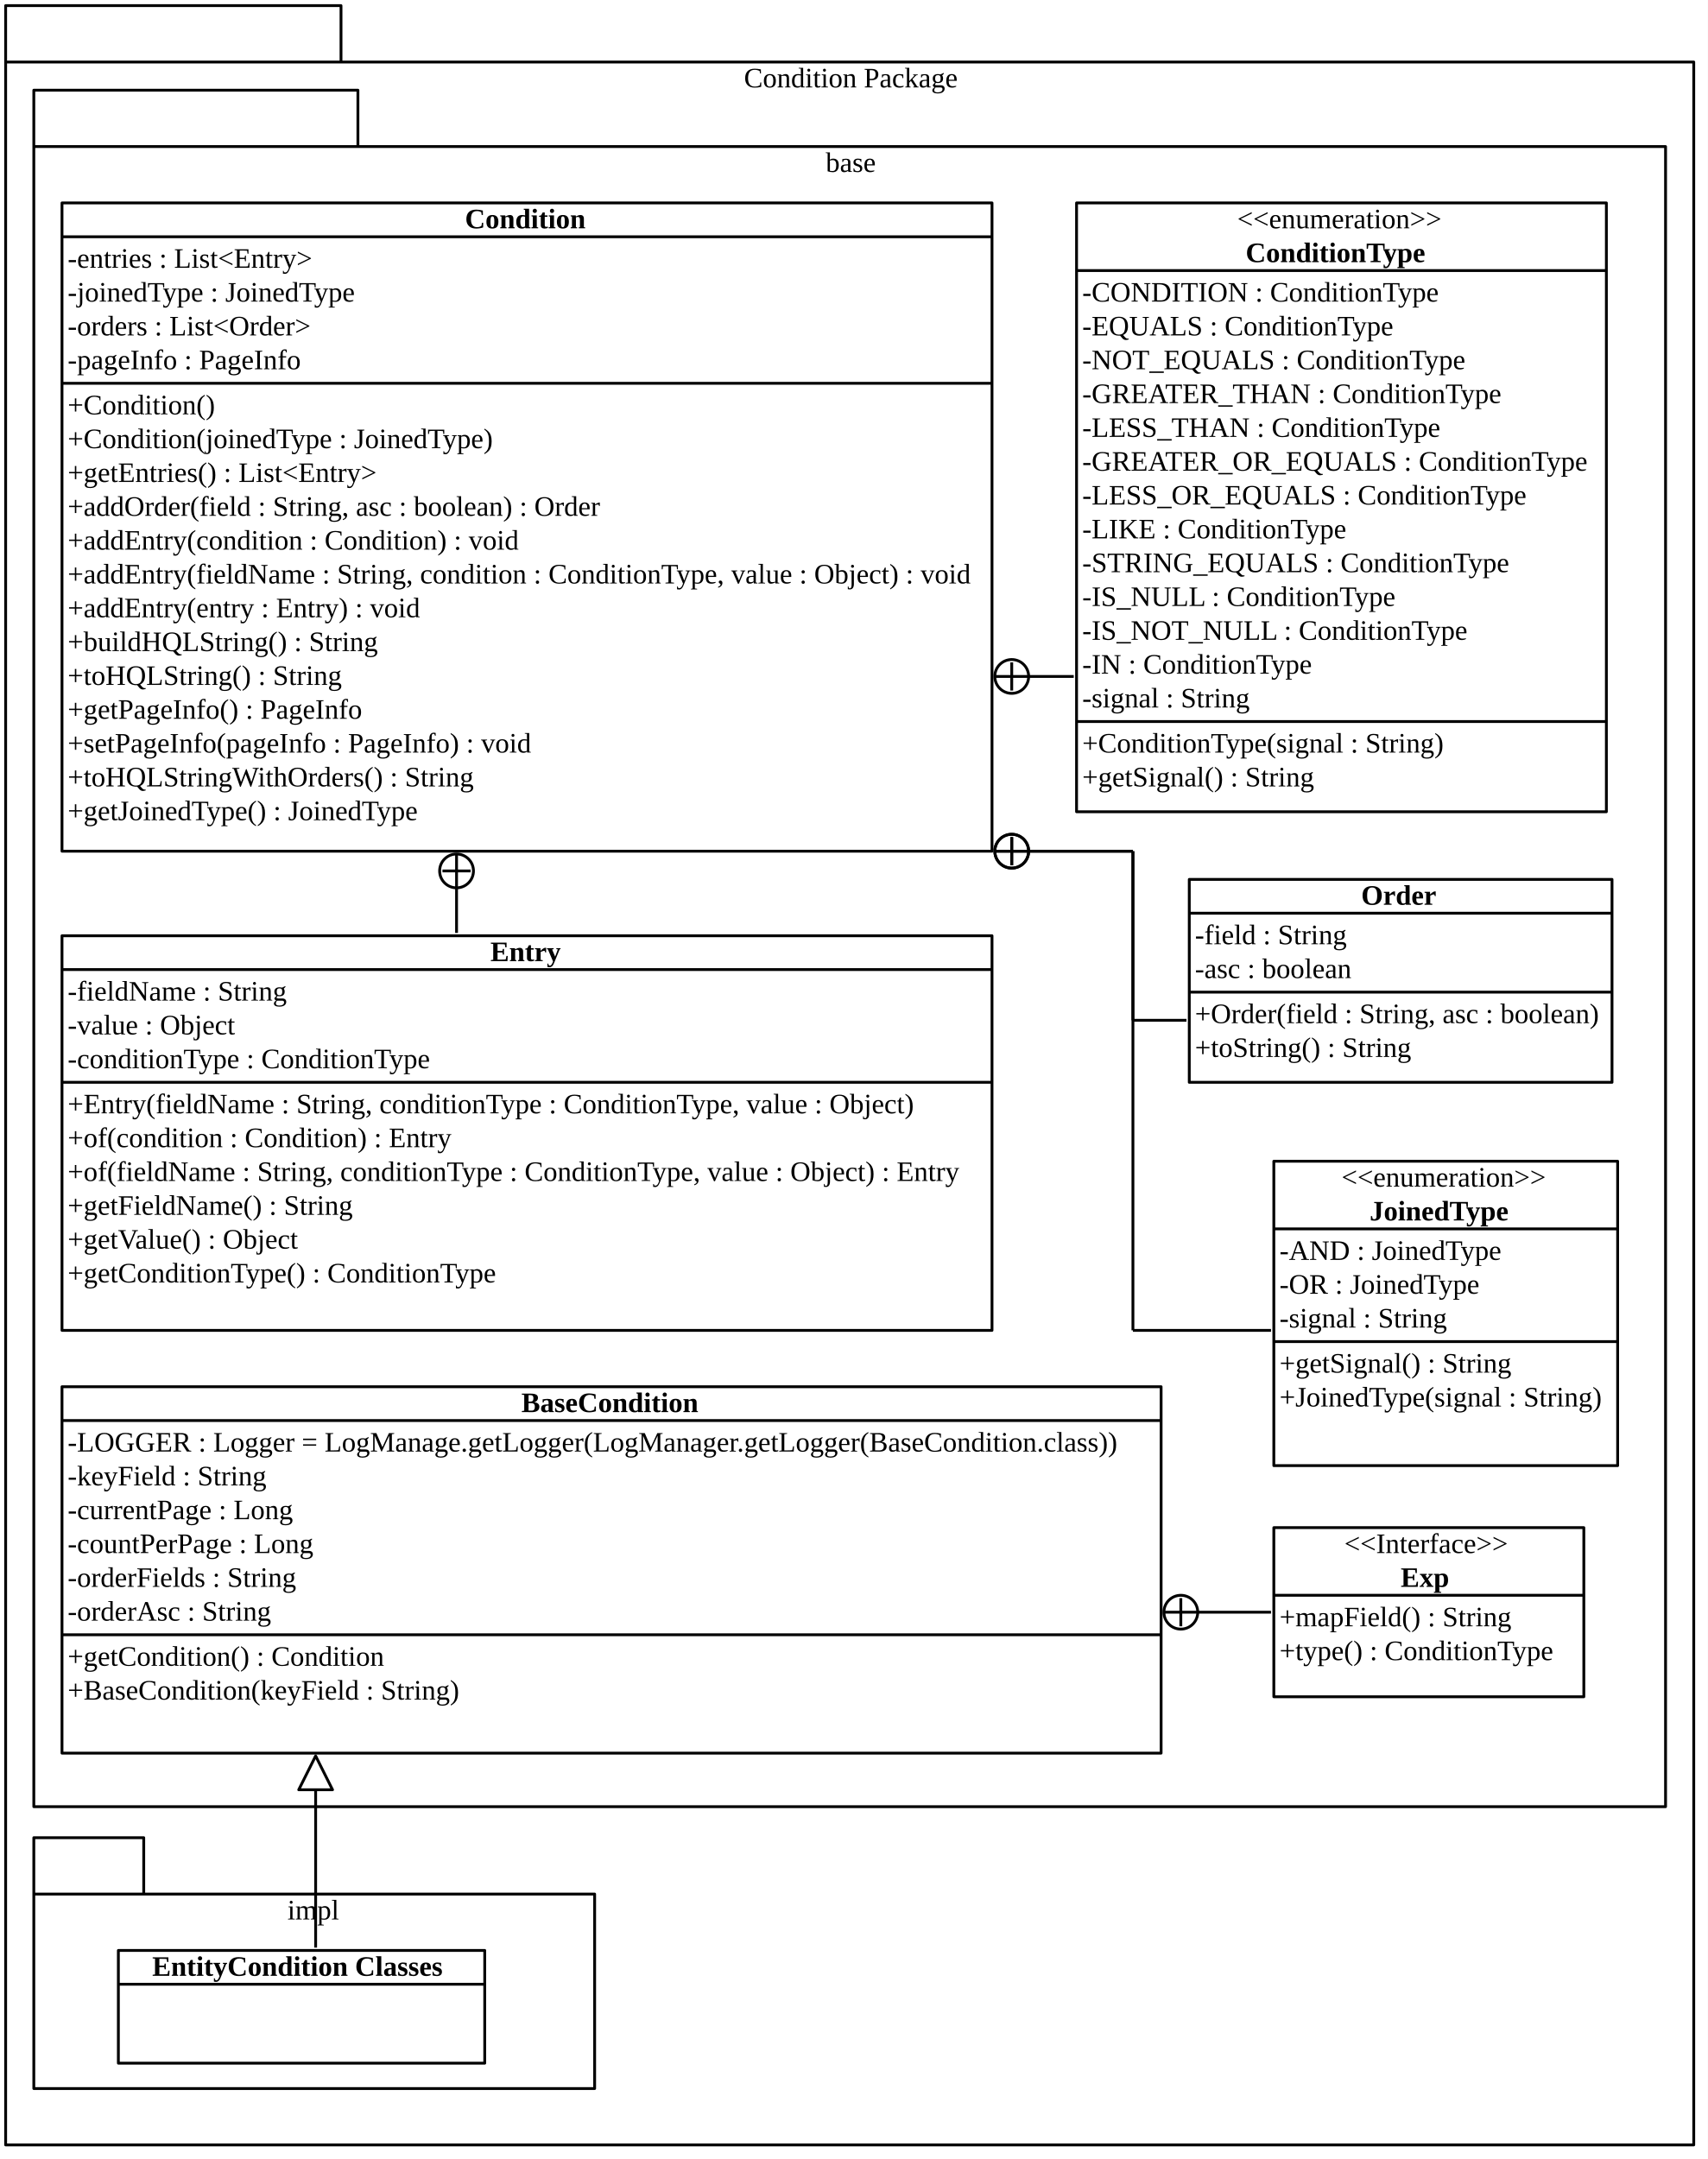
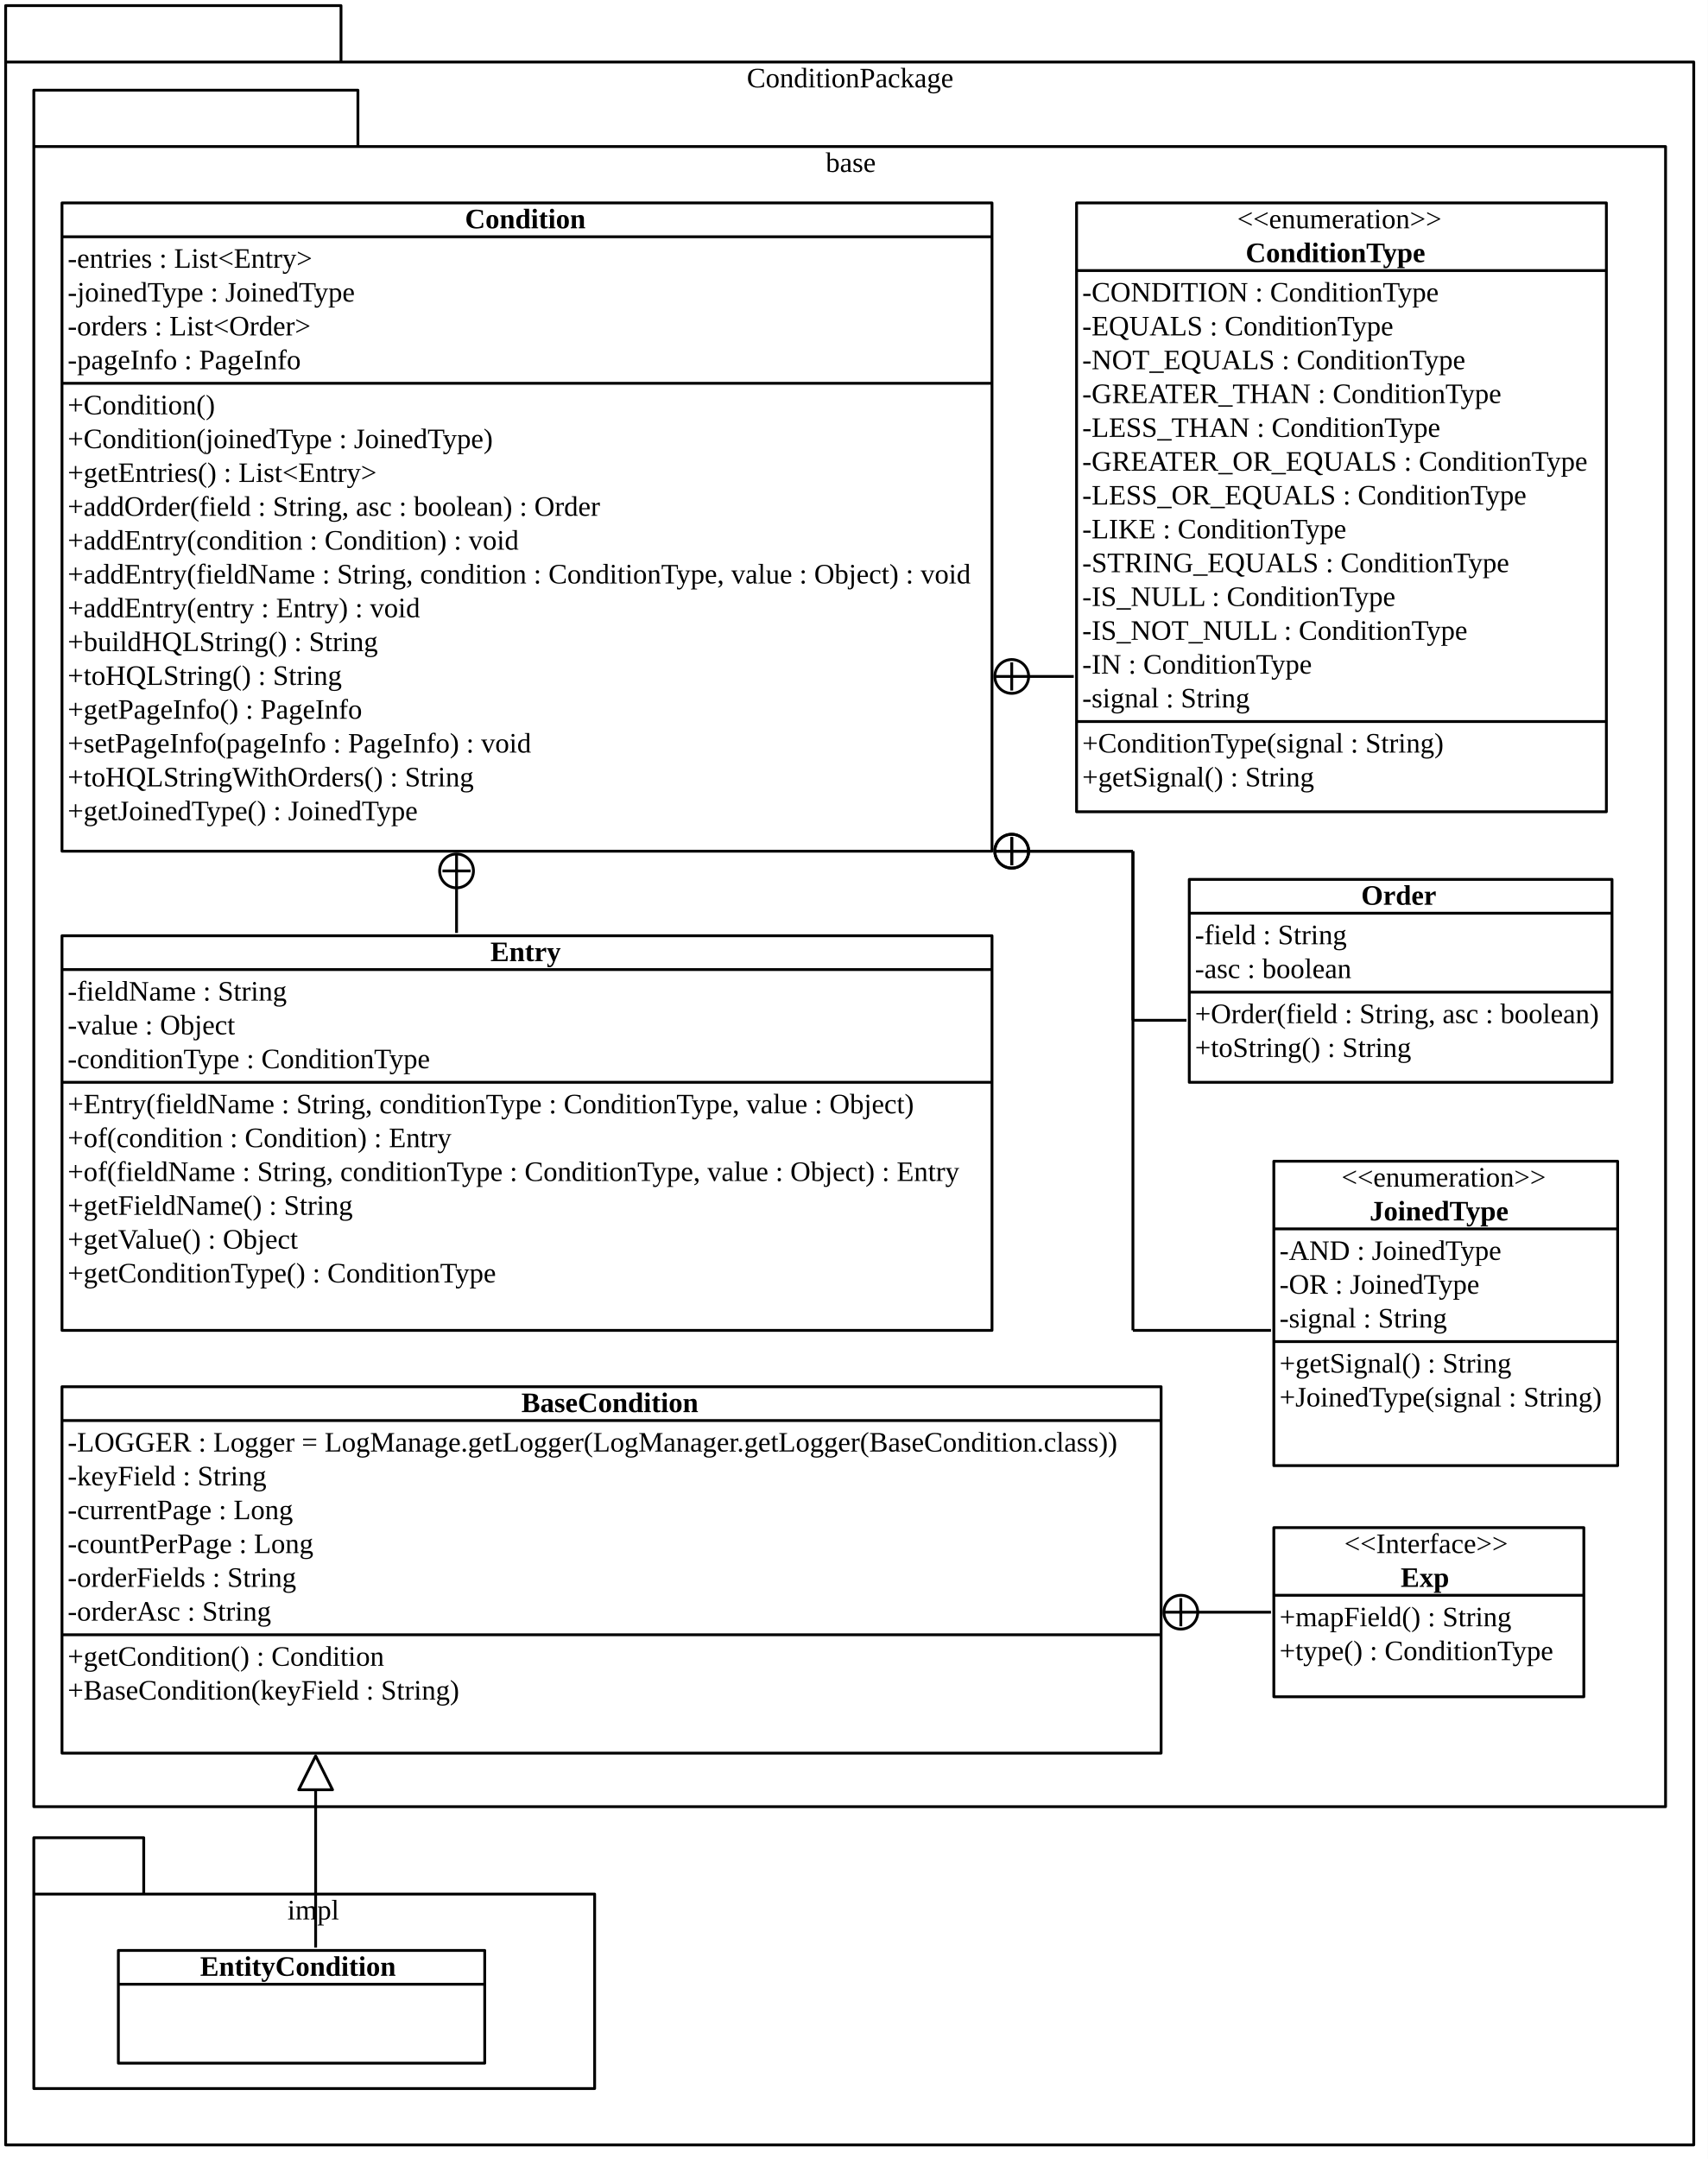
<svg xmlns="http://www.w3.org/2000/svg" fill-opacity="0" color-rendering="auto" color-interpolation="auto" stroke="rgb(0,0,0)" text-rendering="auto" stroke-linecap="square" width="606" stroke-miterlimit="10" stroke-opacity="0" shape-rendering="auto" fill="rgb(0,0,0)" stroke-dasharray="none" font-weight="normal" stroke-width="1" height="766" font-family="'Dialog'" font-style="normal" stroke-linejoin="miter" font-size="12" stroke-dashoffset="0" image-rendering="auto">
  <defs id="genericDefs" />
  <g>
    <defs id="defs1">
      <clipPath clipPathUnits="userSpaceOnUse" id="clipPath1">
        <path d="M-7 -7 L611 -7 L611 771 L-7 771 L-7 -7 Z" />
      </clipPath>
      <clipPath clipPathUnits="userSpaceOnUse" id="clipPath2">
        <path d="M0 0 L600 0 L600 12 L0 12 L0 0 Z" />
      </clipPath>
      <clipPath clipPathUnits="userSpaceOnUse" id="clipPath3">
        <path d="M-7 -7 L591 -7 L591 621 L-7 621 L-7 -7 Z" />
      </clipPath>
      <clipPath clipPathUnits="userSpaceOnUse" id="clipPath4">
        <path d="M0 0 L580 0 L580 12 L0 12 L0 0 Z" />
      </clipPath>
      <clipPath clipPathUnits="userSpaceOnUse" id="clipPath5">
        <path d="M-7 -7 L401 -7 L401 141 L-7 141 L-7 -7 Z" />
      </clipPath>
      <clipPath clipPathUnits="userSpaceOnUse" id="clipPath6">
        <path d="M0 0 L0 118 L390 118 L390 0 Z" />
      </clipPath>
      <clipPath clipPathUnits="userSpaceOnUse" id="clipPath7">
        <path d="M0 0 L390 0 L390 12 L0 12 L0 0 Z" />
      </clipPath>
      <clipPath clipPathUnits="userSpaceOnUse" id="clipPath8">
        <path d="M-7 -7 L341 -7 L341 241 L-7 241 L-7 -7 Z" />
      </clipPath>
      <clipPath clipPathUnits="userSpaceOnUse" id="clipPath9">
        <path d="M0 0 L0 218 L330 218 L330 0 Z" />
      </clipPath>
      <clipPath clipPathUnits="userSpaceOnUse" id="clipPath10">
        <path d="M0 0 L330 0 L330 12 L0 12 L0 0 Z" />
      </clipPath>
      <clipPath clipPathUnits="userSpaceOnUse" id="clipPath11">
        <path d="M-7 -7 L133 -7 L133 119 L-7 119 L-7 -7 Z" />
      </clipPath>
      <clipPath clipPathUnits="userSpaceOnUse" id="clipPath12">
        <path d="M0 0 L0 84 L122 84 L122 0 Z" />
      </clipPath>
      <clipPath clipPathUnits="userSpaceOnUse" id="clipPath13">
        <path d="M0 0 L122 0 L122 24 L0 24 L0 0 Z" />
      </clipPath>
      <clipPath clipPathUnits="userSpaceOnUse" id="clipPath14">
        <path d="M-7 -7 L199 -7 L199 227 L-7 227 L-7 -7 Z" />
      </clipPath>
      <clipPath clipPathUnits="userSpaceOnUse" id="clipPath15">
        <path d="M0 0 L0 192 L188 192 L188 0 Z" />
      </clipPath>
      <clipPath clipPathUnits="userSpaceOnUse" id="clipPath16">
        <path d="M0 0 L188 0 L188 24 L0 24 L0 0 Z" />
      </clipPath>
      <clipPath clipPathUnits="userSpaceOnUse" id="clipPath17">
        <path d="M-7 -7 L341 -7 L341 151 L-7 151 L-7 -7 Z" />
      </clipPath>
      <clipPath clipPathUnits="userSpaceOnUse" id="clipPath18">
        <path d="M0 0 L0 128 L330 128 L330 0 Z" />
      </clipPath>
      <clipPath clipPathUnits="userSpaceOnUse" id="clipPath19">
        <path d="M-7 -7 L161 -7 L161 83 L-7 83 L-7 -7 Z" />
      </clipPath>
      <clipPath clipPathUnits="userSpaceOnUse" id="clipPath20">
        <path d="M0 0 L0 60 L150 60 L150 0 Z" />
      </clipPath>
      <clipPath clipPathUnits="userSpaceOnUse" id="clipPath21">
        <path d="M0 0 L150 0 L150 12 L0 12 L0 0 Z" />
      </clipPath>
      <clipPath clipPathUnits="userSpaceOnUse" id="clipPath22">
        <path d="M-7 -7 L211 -7 L211 101 L-7 101 L-7 -7 Z" />
      </clipPath>
      <clipPath clipPathUnits="userSpaceOnUse" id="clipPath23">
        <path d="M0 0 L200 0 L200 12 L0 12 L0 0 Z" />
      </clipPath>
      <clipPath clipPathUnits="userSpaceOnUse" id="clipPath24">
        <path d="M-7 -7 L141 -7 L141 51 L-7 51 L-7 -7 Z" />
      </clipPath>
      <clipPath clipPathUnits="userSpaceOnUse" id="clipPath25">
        <path d="M0 0 L0 28 L130 28 L130 0 Z" />
      </clipPath>
      <clipPath clipPathUnits="userSpaceOnUse" id="clipPath26">
        <path d="M0 0 L130 0 L130 12 L0 12 L0 0 Z" />
      </clipPath>
      <clipPath clipPathUnits="userSpaceOnUse" id="clipPath27">
        <path d="M-7 -7 L121 -7 L121 71 L-7 71 L-7 -7 Z" />
      </clipPath>
      <clipPath clipPathUnits="userSpaceOnUse" id="clipPath28">
        <path d="M0 0 L0 36 L110 36 L110 0 Z" />
      </clipPath>
      <clipPath clipPathUnits="userSpaceOnUse" id="clipPath29">
        <path d="M0 0 L110 0 L110 24 L0 24 L0 0 Z" />
      </clipPath>
      <clipPath clipPathUnits="userSpaceOnUse" id="clipPath30">
        <path d="M0 0 L202 0 L202 274 L0 274 L0 0 Z" />
      </clipPath>
      <clipPath clipPathUnits="userSpaceOnUse" id="clipPath31">
        <path d="M0 0 L132 0 L132 104 L0 104 L0 0 Z" />
      </clipPath>
      <clipPath clipPathUnits="userSpaceOnUse" id="clipPath32">
        <path d="M0 0 L104 0 L104 132 L0 132 L0 0 Z" />
      </clipPath>
      <clipPath clipPathUnits="userSpaceOnUse" id="clipPath33">
        <path d="M0 0 L172 0 L172 164 L0 164 L0 0 Z" />
      </clipPath>
      <clipPath clipPathUnits="userSpaceOnUse" id="clipPath34">
        <path d="M0 0 L104 0 L104 172 L0 172 L0 0 Z" />
      </clipPath>
      <clipPath clipPathUnits="userSpaceOnUse" id="clipPath35">
        <path d="M0 0 L142 0 L142 104 L0 104 L0 0 Z" />
      </clipPath>
    </defs>
    <g fill="white" text-rendering="geometricPrecision" fill-opacity="1" stroke-opacity="1" stroke="white">
      <rect x="0" width="606" height="766" y="0" stroke="none" />
    </g>
    <g font-size="10" transform="translate(2,2)" fill-opacity="1" fill="white" text-rendering="geometricPrecision" font-family="'Times New Roman'" stroke="white" stroke-opacity="1">
      <rect x="0" width="119" height="20" y="0" clip-path="url(#clipPath1)" stroke="none" />
      <rect x="0" width="599" height="739" y="20" clip-path="url(#clipPath1)" stroke="none" />
    </g>
    <g font-size="10" stroke-linecap="butt" transform="translate(2,2)" fill-opacity="1" fill="black" text-rendering="geometricPrecision" font-family="'Times New Roman'" stroke-linejoin="round" stroke="black" stroke-opacity="1" stroke-miterlimit="0">
      <path fill="none" d="M0 20 L599 20 L599 759 L0 759 L0 0 L119 0 L119 20" clip-path="url(#clipPath1)" />
    </g>
    <g font-size="10" transform="translate(2,22)" fill-opacity="1" fill="black" text-rendering="geometricPrecision" font-family="'Times New Roman'" stroke="black" stroke-opacity="1">
-       <text x="262" xml:space="preserve" y="9" clip-path="url(#clipPath2)" stroke="none">Condition Package</text>
+       <text x="263" xml:space="preserve" y="9" clip-path="url(#clipPath2)" stroke="none">ConditionPackage</text>
    </g>
    <g font-size="10" transform="translate(12,32)" fill-opacity="1" fill="white" text-rendering="geometricPrecision" font-family="'Times New Roman'" stroke="white" stroke-opacity="1">
      <rect x="0" width="115" height="20" y="0" clip-path="url(#clipPath3)" stroke="none" />
      <rect x="0" width="579" height="589" y="20" clip-path="url(#clipPath3)" stroke="none" />
    </g>
    <g font-size="10" stroke-linecap="butt" transform="translate(12,32)" fill-opacity="1" fill="black" text-rendering="geometricPrecision" font-family="'Times New Roman'" stroke-linejoin="round" stroke="black" stroke-opacity="1" stroke-miterlimit="0">
      <path fill="none" d="M0 20 L579 20 L579 609 L0 609 L0 0 L115 0 L115 20" clip-path="url(#clipPath3)" />
    </g>
    <g font-size="10" transform="translate(12,52)" fill-opacity="1" fill="black" text-rendering="geometricPrecision" font-family="'Times New Roman'" stroke="black" stroke-opacity="1">
      <text x="281" xml:space="preserve" y="9" clip-path="url(#clipPath4)" stroke="none">base</text>
    </g>
    <g font-size="10" transform="translate(22,492)" fill-opacity="1" fill="white" text-rendering="geometricPrecision" font-family="'Times New Roman'" stroke="white" font-weight="bold" stroke-opacity="1">
      <rect x="0" width="390" height="130" y="0" clip-path="url(#clipPath5)" stroke="none" />
    </g>
    <g font-size="10" stroke-linecap="butt" transform="translate(22,492)" fill-opacity="1" fill="black" text-rendering="geometricPrecision" font-family="'Times New Roman'" stroke-linejoin="round" stroke="black" font-weight="bold" stroke-opacity="1" stroke-miterlimit="0">
      <rect fill="none" x="0" width="390" height="130" y="0" clip-path="url(#clipPath5)" />
      <line y2="12" fill="none" x1="0" clip-path="url(#clipPath5)" x2="390" y1="12" />
    </g>
    <g font-size="10" transform="matrix(1,0,0,1,22,504)" fill-opacity="1" fill="black" text-rendering="geometricPrecision" font-family="'Times New Roman'" stroke="black" stroke-opacity="1">
      <text x="2" xml:space="preserve" y="11" clip-path="url(#clipPath6)" stroke="none">-LOGGER : Logger = LogManage.getLogger(LogManager.getLogger(BaseCondition.class))</text>
    </g>
    <g font-size="10" transform="matrix(1,0,0,1,22,504)" fill-opacity="1" fill="black" text-rendering="geometricPrecision" font-family="'Times New Roman'" stroke="black" stroke-opacity="1">
      <text x="2" xml:space="preserve" y="23" clip-path="url(#clipPath6)" stroke="none">-keyField : String</text>
      <text x="2" xml:space="preserve" y="35" clip-path="url(#clipPath6)" stroke="none">-currentPage : Long</text>
      <text x="2" xml:space="preserve" y="47" clip-path="url(#clipPath6)" stroke="none">-countPerPage : Long</text>
      <text x="2" xml:space="preserve" y="59" clip-path="url(#clipPath6)" stroke="none">-orderFields : String</text>
      <text x="2" xml:space="preserve" y="71" clip-path="url(#clipPath6)" stroke="none">-orderAsc : String</text>
      <line stroke-linecap="butt" clip-path="url(#clipPath6)" fill="none" x1="0" x2="390" y1="76" stroke-linejoin="bevel" y2="76" stroke-miterlimit="0" />
      <text x="2" xml:space="preserve" y="87" clip-path="url(#clipPath6)" stroke="none">+getCondition() : Condition</text>
      <text x="2" xml:space="preserve" y="99" clip-path="url(#clipPath6)" stroke="none">+BaseCondition(keyField : String)</text>
    </g>
    <g font-size="10" transform="translate(22,492)" fill-opacity="1" fill="black" text-rendering="geometricPrecision" font-family="'Times New Roman'" stroke="black" font-weight="bold" stroke-opacity="1">
      <text x="163" xml:space="preserve" y="9" clip-path="url(#clipPath7)" stroke="none">BaseCondition</text>
    </g>
    <g font-size="10" transform="translate(22,72)" fill-opacity="1" fill="white" text-rendering="geometricPrecision" font-family="'Times New Roman'" stroke="white" font-weight="bold" stroke-opacity="1">
      <rect x="0" width="330" height="230" y="0" clip-path="url(#clipPath8)" stroke="none" />
    </g>
    <g font-size="10" stroke-linecap="butt" transform="translate(22,72)" fill-opacity="1" fill="black" text-rendering="geometricPrecision" font-family="'Times New Roman'" stroke-linejoin="round" stroke="black" font-weight="bold" stroke-opacity="1" stroke-miterlimit="0">
      <rect fill="none" x="0" width="330" height="230" y="0" clip-path="url(#clipPath8)" />
      <line y2="12" fill="none" x1="0" clip-path="url(#clipPath8)" x2="330" y1="12" />
    </g>
    <g font-size="10" transform="matrix(1,0,0,1,22,84)" fill-opacity="1" fill="black" text-rendering="geometricPrecision" font-family="'Times New Roman'" stroke="black" stroke-opacity="1">
      <text x="2" xml:space="preserve" y="11" clip-path="url(#clipPath9)" stroke="none">-entries : List&lt;Entry&gt;</text>
    </g>
    <g font-size="10" transform="matrix(1,0,0,1,22,84)" fill-opacity="1" fill="black" text-rendering="geometricPrecision" font-family="'Times New Roman'" stroke="black" stroke-opacity="1">
      <text x="2" xml:space="preserve" y="23" clip-path="url(#clipPath9)" stroke="none">-joinedType : JoinedType</text>
      <text x="2" xml:space="preserve" y="35" clip-path="url(#clipPath9)" stroke="none">-orders : List&lt;Order&gt;</text>
      <text x="2" xml:space="preserve" y="47" clip-path="url(#clipPath9)" stroke="none">-pageInfo : PageInfo</text>
      <line stroke-linecap="butt" clip-path="url(#clipPath9)" fill="none" x1="0" x2="330" y1="52" stroke-linejoin="bevel" y2="52" stroke-miterlimit="0" />
      <text x="2" xml:space="preserve" y="63" clip-path="url(#clipPath9)" stroke="none">+Condition()</text>
      <text x="2" xml:space="preserve" y="75" clip-path="url(#clipPath9)" stroke="none">+Condition(joinedType : JoinedType)</text>
      <text x="2" xml:space="preserve" y="87" clip-path="url(#clipPath9)" stroke="none">+getEntries() : List&lt;Entry&gt;</text>
      <text x="2" xml:space="preserve" y="99" clip-path="url(#clipPath9)" stroke="none">+addOrder(field : String, asc : boolean) : Order</text>
      <text x="2" xml:space="preserve" y="111" clip-path="url(#clipPath9)" stroke="none">+addEntry(condition : Condition) : void</text>
      <text x="2" xml:space="preserve" y="123" clip-path="url(#clipPath9)" stroke="none">+addEntry(fieldName : String, condition : ConditionType, value : Object) : void</text>
      <text x="2" xml:space="preserve" y="135" clip-path="url(#clipPath9)" stroke="none">+addEntry(entry : Entry) : void</text>
      <text x="2" xml:space="preserve" y="147" clip-path="url(#clipPath9)" stroke="none">+buildHQLString() : String</text>
      <text x="2" xml:space="preserve" y="159" clip-path="url(#clipPath9)" stroke="none">+toHQLString() : String</text>
      <text x="2" xml:space="preserve" y="171" clip-path="url(#clipPath9)" stroke="none">+getPageInfo() : PageInfo</text>
      <text x="2" xml:space="preserve" y="183" clip-path="url(#clipPath9)" stroke="none">+setPageInfo(pageInfo : PageInfo) : void</text>
      <text x="2" xml:space="preserve" y="195" clip-path="url(#clipPath9)" stroke="none">+toHQLStringWithOrders() : String</text>
      <text x="2" xml:space="preserve" y="207" clip-path="url(#clipPath9)" stroke="none">+getJoinedType() : JoinedType</text>
    </g>
    <g font-size="10" transform="translate(22,72)" fill-opacity="1" fill="black" text-rendering="geometricPrecision" font-family="'Times New Roman'" stroke="black" font-weight="bold" stroke-opacity="1">
      <text x="143" xml:space="preserve" y="9" clip-path="url(#clipPath10)" stroke="none">Condition</text>
    </g>
    <g font-size="10" transform="translate(452,412)" fill-opacity="1" fill="white" text-rendering="geometricPrecision" font-family="'Times New Roman'" stroke="white" font-weight="bold" stroke-opacity="1">
      <rect x="0" width="122" height="108" y="0" clip-path="url(#clipPath11)" stroke="none" />
    </g>
    <g font-size="10" stroke-linecap="butt" transform="translate(452,412)" fill-opacity="1" fill="black" text-rendering="geometricPrecision" font-family="'Times New Roman'" stroke-linejoin="round" stroke="black" font-weight="bold" stroke-opacity="1" stroke-miterlimit="0">
      <rect fill="none" x="0" width="122" height="108" y="0" clip-path="url(#clipPath11)" />
      <line y2="24" fill="none" x1="0" clip-path="url(#clipPath11)" x2="122" y1="24" />
    </g>
    <g font-size="10" transform="matrix(1,0,0,1,452,436)" fill-opacity="1" fill="black" text-rendering="geometricPrecision" font-family="'Times New Roman'" stroke="black" stroke-opacity="1">
      <text x="2" xml:space="preserve" y="11" clip-path="url(#clipPath12)" stroke="none">-AND : JoinedType</text>
    </g>
    <g font-size="10" transform="matrix(1,0,0,1,452,436)" fill-opacity="1" fill="black" text-rendering="geometricPrecision" font-family="'Times New Roman'" stroke="black" stroke-opacity="1">
      <text x="2" xml:space="preserve" y="23" clip-path="url(#clipPath12)" stroke="none">-OR : JoinedType</text>
      <text x="2" xml:space="preserve" y="35" clip-path="url(#clipPath12)" stroke="none">-signal : String</text>
      <line stroke-linecap="butt" clip-path="url(#clipPath12)" fill="none" x1="0" x2="122" y1="40" stroke-linejoin="bevel" y2="40" stroke-miterlimit="0" />
      <text x="2" xml:space="preserve" y="51" clip-path="url(#clipPath12)" stroke="none">+getSignal() : String</text>
      <text x="2" xml:space="preserve" y="63" clip-path="url(#clipPath12)" stroke="none">+JoinedType(signal : String)</text>
    </g>
    <g font-size="10" transform="translate(452,412)" fill-opacity="1" fill="black" text-rendering="geometricPrecision" font-family="'Times New Roman'" stroke="black" stroke-opacity="1">
      <text x="24" xml:space="preserve" y="9" clip-path="url(#clipPath13)" stroke="none">&lt;&lt;enumeration&gt;&gt;</text>
      <text x="34" xml:space="preserve" y="21" font-weight="bold" clip-path="url(#clipPath13)" stroke="none">JoinedType</text>
    </g>
    <g font-size="10" transform="translate(382,72)" fill-opacity="1" fill="white" text-rendering="geometricPrecision" font-family="'Times New Roman'" stroke="white" font-weight="bold" stroke-opacity="1">
      <rect x="0" width="188" height="216" y="0" clip-path="url(#clipPath14)" stroke="none" />
    </g>
    <g font-size="10" stroke-linecap="butt" transform="translate(382,72)" fill-opacity="1" fill="black" text-rendering="geometricPrecision" font-family="'Times New Roman'" stroke-linejoin="round" stroke="black" font-weight="bold" stroke-opacity="1" stroke-miterlimit="0">
      <rect fill="none" x="0" width="188" height="216" y="0" clip-path="url(#clipPath14)" />
      <line y2="24" fill="none" x1="0" clip-path="url(#clipPath14)" x2="188" y1="24" />
    </g>
    <g font-size="10" transform="matrix(1,0,0,1,382,96)" fill-opacity="1" fill="black" text-rendering="geometricPrecision" font-family="'Times New Roman'" stroke="black" stroke-opacity="1">
      <text x="2" xml:space="preserve" y="11" clip-path="url(#clipPath15)" stroke="none">-CONDITION : ConditionType</text>
    </g>
    <g font-size="10" transform="matrix(1,0,0,1,382,96)" fill-opacity="1" fill="black" text-rendering="geometricPrecision" font-family="'Times New Roman'" stroke="black" stroke-opacity="1">
      <text x="2" xml:space="preserve" y="23" clip-path="url(#clipPath15)" stroke="none">-EQUALS : ConditionType</text>
      <text x="2" xml:space="preserve" y="35" clip-path="url(#clipPath15)" stroke="none">-NOT_EQUALS : ConditionType</text>
      <text x="2" xml:space="preserve" y="47" clip-path="url(#clipPath15)" stroke="none">-GREATER_THAN : ConditionType</text>
      <text x="2" xml:space="preserve" y="59" clip-path="url(#clipPath15)" stroke="none">-LESS_THAN : ConditionType</text>
      <text x="2" xml:space="preserve" y="71" clip-path="url(#clipPath15)" stroke="none">-GREATER_OR_EQUALS : ConditionType</text>
      <text x="2" xml:space="preserve" y="83" clip-path="url(#clipPath15)" stroke="none">-LESS_OR_EQUALS : ConditionType</text>
      <text x="2" xml:space="preserve" y="95" clip-path="url(#clipPath15)" stroke="none">-LIKE : ConditionType</text>
      <text x="2" xml:space="preserve" y="107" clip-path="url(#clipPath15)" stroke="none">-STRING_EQUALS : ConditionType</text>
      <text x="2" xml:space="preserve" y="119" clip-path="url(#clipPath15)" stroke="none">-IS_NULL : ConditionType</text>
      <text x="2" xml:space="preserve" y="131" clip-path="url(#clipPath15)" stroke="none">-IS_NOT_NULL : ConditionType</text>
      <text x="2" xml:space="preserve" y="143" clip-path="url(#clipPath15)" stroke="none">-IN : ConditionType</text>
      <text x="2" xml:space="preserve" y="155" clip-path="url(#clipPath15)" stroke="none">-signal : String</text>
      <line stroke-linecap="butt" clip-path="url(#clipPath15)" fill="none" x1="0" x2="188" y1="160" stroke-linejoin="bevel" y2="160" stroke-miterlimit="0" />
      <text x="2" xml:space="preserve" y="171" clip-path="url(#clipPath15)" stroke="none">+ConditionType(signal : String)</text>
      <text x="2" xml:space="preserve" y="183" clip-path="url(#clipPath15)" stroke="none">+getSignal() : String</text>
    </g>
    <g font-size="10" transform="translate(382,72)" fill-opacity="1" fill="black" text-rendering="geometricPrecision" font-family="'Times New Roman'" stroke="black" stroke-opacity="1">
      <text x="57" xml:space="preserve" y="9" clip-path="url(#clipPath16)" stroke="none">&lt;&lt;enumeration&gt;&gt;</text>
      <text x="60" xml:space="preserve" y="21" font-weight="bold" clip-path="url(#clipPath16)" stroke="none">ConditionType</text>
    </g>
    <g font-size="10" transform="translate(22,332)" fill-opacity="1" fill="white" text-rendering="geometricPrecision" font-family="'Times New Roman'" stroke="white" font-weight="bold" stroke-opacity="1">
      <rect x="0" width="330" height="140" y="0" clip-path="url(#clipPath17)" stroke="none" />
    </g>
    <g font-size="10" stroke-linecap="butt" transform="translate(22,332)" fill-opacity="1" fill="black" text-rendering="geometricPrecision" font-family="'Times New Roman'" stroke-linejoin="round" stroke="black" font-weight="bold" stroke-opacity="1" stroke-miterlimit="0">
      <rect fill="none" x="0" width="330" height="140" y="0" clip-path="url(#clipPath17)" />
      <line y2="12" fill="none" x1="0" clip-path="url(#clipPath17)" x2="330" y1="12" />
    </g>
    <g font-size="10" transform="matrix(1,0,0,1,22,344)" fill-opacity="1" fill="black" text-rendering="geometricPrecision" font-family="'Times New Roman'" stroke="black" stroke-opacity="1">
      <text x="2" xml:space="preserve" y="11" clip-path="url(#clipPath18)" stroke="none">-fieldName : String</text>
    </g>
    <g font-size="10" transform="matrix(1,0,0,1,22,344)" fill-opacity="1" fill="black" text-rendering="geometricPrecision" font-family="'Times New Roman'" stroke="black" stroke-opacity="1">
      <text x="2" xml:space="preserve" y="23" clip-path="url(#clipPath18)" stroke="none">-value : Object</text>
      <text x="2" xml:space="preserve" y="35" clip-path="url(#clipPath18)" stroke="none">-conditionType : ConditionType</text>
      <line stroke-linecap="butt" clip-path="url(#clipPath18)" fill="none" x1="0" x2="330" y1="40" stroke-linejoin="bevel" y2="40" stroke-miterlimit="0" />
      <text x="2" xml:space="preserve" y="51" clip-path="url(#clipPath18)" stroke="none">+Entry(fieldName : String, conditionType : ConditionType, value : Object)</text>
      <text x="2" xml:space="preserve" y="63" clip-path="url(#clipPath18)" stroke="none">+of(condition : Condition) : Entry</text>
      <text x="2" xml:space="preserve" y="75" clip-path="url(#clipPath18)" stroke="none">+of(fieldName : String, conditionType : ConditionType, value : Object) : Entry</text>
      <text x="2" xml:space="preserve" y="87" clip-path="url(#clipPath18)" stroke="none">+getFieldName() : String</text>
      <text x="2" xml:space="preserve" y="99" clip-path="url(#clipPath18)" stroke="none">+getValue() : Object</text>
      <text x="2" xml:space="preserve" y="111" clip-path="url(#clipPath18)" stroke="none">+getConditionType() : ConditionType</text>
    </g>
    <g font-size="10" transform="translate(22,332)" fill-opacity="1" fill="black" text-rendering="geometricPrecision" font-family="'Times New Roman'" stroke="black" font-weight="bold" stroke-opacity="1">
      <text x="152" xml:space="preserve" y="9" clip-path="url(#clipPath10)" stroke="none">Entry</text>
    </g>
    <g font-size="10" transform="translate(422,312)" fill-opacity="1" fill="white" text-rendering="geometricPrecision" font-family="'Times New Roman'" stroke="white" font-weight="bold" stroke-opacity="1">
      <rect x="0" width="150" height="72" y="0" clip-path="url(#clipPath19)" stroke="none" />
    </g>
    <g font-size="10" stroke-linecap="butt" transform="translate(422,312)" fill-opacity="1" fill="black" text-rendering="geometricPrecision" font-family="'Times New Roman'" stroke-linejoin="round" stroke="black" font-weight="bold" stroke-opacity="1" stroke-miterlimit="0">
      <rect fill="none" x="0" width="150" height="72" y="0" clip-path="url(#clipPath19)" />
      <line y2="12" fill="none" x1="0" clip-path="url(#clipPath19)" x2="150" y1="12" />
    </g>
    <g font-size="10" transform="matrix(1,0,0,1,422,324)" fill-opacity="1" fill="black" text-rendering="geometricPrecision" font-family="'Times New Roman'" stroke="black" stroke-opacity="1">
      <text x="2" xml:space="preserve" y="11" clip-path="url(#clipPath20)" stroke="none">-field : String</text>
    </g>
    <g font-size="10" transform="matrix(1,0,0,1,422,324)" fill-opacity="1" fill="black" text-rendering="geometricPrecision" font-family="'Times New Roman'" stroke="black" stroke-opacity="1">
      <text x="2" xml:space="preserve" y="23" clip-path="url(#clipPath20)" stroke="none">-asc : boolean</text>
      <line stroke-linecap="butt" clip-path="url(#clipPath20)" fill="none" x1="0" x2="150" y1="28" stroke-linejoin="bevel" y2="28" stroke-miterlimit="0" />
      <text x="2" xml:space="preserve" y="39" clip-path="url(#clipPath20)" stroke="none">+Order(field : String, asc : boolean)</text>
      <text x="2" xml:space="preserve" y="51" clip-path="url(#clipPath20)" stroke="none">+toString() : String</text>
    </g>
    <g font-size="10" transform="translate(422,312)" fill-opacity="1" fill="black" text-rendering="geometricPrecision" font-family="'Times New Roman'" stroke="black" font-weight="bold" stroke-opacity="1">
      <text x="61" xml:space="preserve" y="9" clip-path="url(#clipPath21)" stroke="none">Order</text>
    </g>
    <g font-size="10" transform="translate(12,652)" fill-opacity="1" fill="white" text-rendering="geometricPrecision" font-family="'Times New Roman'" stroke="white" stroke-opacity="1">
      <rect x="0" width="39" height="20" y="0" clip-path="url(#clipPath22)" stroke="none" />
      <rect x="0" width="199" height="69" y="20" clip-path="url(#clipPath22)" stroke="none" />
    </g>
    <g font-size="10" stroke-linecap="butt" transform="translate(12,652)" fill-opacity="1" fill="black" text-rendering="geometricPrecision" font-family="'Times New Roman'" stroke-linejoin="round" stroke="black" stroke-opacity="1" stroke-miterlimit="0">
      <path fill="none" d="M0 20 L199 20 L199 89 L0 89 L0 0 L39 0 L39 20" clip-path="url(#clipPath22)" />
    </g>
    <g font-size="10" transform="translate(12,672)" fill-opacity="1" fill="black" text-rendering="geometricPrecision" font-family="'Times New Roman'" stroke="black" stroke-opacity="1">
      <text x="90" xml:space="preserve" y="9" clip-path="url(#clipPath23)" stroke="none">impl</text>
    </g>
    <g font-size="10" transform="translate(42,692)" fill-opacity="1" fill="white" text-rendering="geometricPrecision" font-family="'Times New Roman'" stroke="white" font-weight="bold" stroke-opacity="1">
      <rect x="0" width="130" height="40" y="0" clip-path="url(#clipPath24)" stroke="none" />
    </g>
    <g font-size="10" stroke-linecap="butt" transform="translate(42,692)" fill-opacity="1" fill="black" text-rendering="geometricPrecision" font-family="'Times New Roman'" stroke-linejoin="round" stroke="black" font-weight="bold" stroke-opacity="1" stroke-miterlimit="0">
      <rect fill="none" x="0" width="130" height="40" y="0" clip-path="url(#clipPath24)" />
      <line y2="12" fill="none" x1="0" clip-path="url(#clipPath24)" x2="130" y1="12" />
    </g>
    <g font-size="10" transform="translate(42,692)" fill-opacity="1" fill="black" text-rendering="geometricPrecision" font-family="'Times New Roman'" stroke="black" font-weight="bold" stroke-opacity="1">
-       <text x="12" xml:space="preserve" y="9" clip-path="url(#clipPath26)" stroke="none">EntityCondition Classes</text>
+       <text x="29" xml:space="preserve" y="9" clip-path="url(#clipPath26)" stroke="none">EntityCondition</text>
    </g>
    <g font-size="10" transform="translate(452,542)" fill-opacity="1" fill="white" text-rendering="geometricPrecision" font-family="'Times New Roman'" stroke="white" font-weight="bold" stroke-opacity="1">
      <rect x="0" width="110" height="60" y="0" clip-path="url(#clipPath27)" stroke="none" />
    </g>
    <g font-size="10" stroke-linecap="butt" transform="translate(452,542)" fill-opacity="1" fill="black" text-rendering="geometricPrecision" font-family="'Times New Roman'" stroke-linejoin="round" stroke="black" font-weight="bold" stroke-opacity="1" stroke-miterlimit="0">
      <rect fill="none" x="0" width="110" height="60" y="0" clip-path="url(#clipPath27)" />
      <line y2="24" fill="none" x1="0" clip-path="url(#clipPath27)" x2="110" y1="24" />
    </g>
    <g font-size="10" transform="matrix(1,0,0,1,452,566)" fill-opacity="1" fill="black" text-rendering="geometricPrecision" font-family="'Times New Roman'" stroke="black" stroke-opacity="1">
      <text x="2" xml:space="preserve" y="11" clip-path="url(#clipPath28)" stroke="none">+mapField() : String</text>
    </g>
    <g font-size="10" transform="matrix(1,0,0,1,452,566)" fill-opacity="1" fill="black" text-rendering="geometricPrecision" font-family="'Times New Roman'" stroke="black" stroke-opacity="1">
      <text x="2" xml:space="preserve" y="23" clip-path="url(#clipPath28)" stroke="none">+type() : ConditionType</text>
    </g>
    <g font-size="10" transform="translate(452,542)" fill-opacity="1" fill="black" text-rendering="geometricPrecision" font-family="'Times New Roman'" stroke="black" stroke-opacity="1">
      <text x="25" xml:space="preserve" y="9" clip-path="url(#clipPath29)" stroke="none">&lt;&lt;Interface&gt;&gt;</text>
      <text x="45" xml:space="preserve" y="21" font-weight="bold" clip-path="url(#clipPath29)" stroke="none">Exp</text>
    </g>
    <g font-size="11" stroke-linecap="butt" transform="translate(303,252)" fill-opacity="1" fill="black" text-rendering="geometricPrecision" font-family="sans-serif" stroke-linejoin="round" stroke="black" stroke-opacity="1">
      <line y2="50" fill="none" x1="50" clip-path="url(#clipPath30)" x2="99" y1="50" />
      <line y2="220" fill="none" x1="99" clip-path="url(#clipPath30)" x2="99" y1="50" />
      <line y2="220" fill="none" x1="99" clip-path="url(#clipPath30)" x2="148" y1="220" />
      <circle fill="none" r="6" clip-path="url(#clipPath30)" cx="56" cy="50" />
      <line y2="55" fill="none" x1="56" clip-path="url(#clipPath30)" x2="56" y1="45" />
    </g>
    <g font-size="11" stroke-linecap="butt" transform="translate(303,190)" fill-opacity="1" fill="black" text-rendering="geometricPrecision" font-family="sans-serif" stroke-linejoin="round" stroke="black" stroke-opacity="1">
      <line y2="50" fill="none" x1="50" clip-path="url(#clipPath31)" x2="78" y1="50" />
      <circle fill="none" r="6" clip-path="url(#clipPath31)" cx="56" cy="50" />
      <line y2="55" fill="none" x1="56" clip-path="url(#clipPath31)" x2="56" y1="45" />
    </g>
    <g font-size="11" stroke-linecap="butt" transform="translate(112,253)" fill-opacity="1" fill="black" text-rendering="geometricPrecision" font-family="sans-serif" stroke-linejoin="round" stroke="black" stroke-opacity="1">
      <line y2="78" fill="none" x1="50" clip-path="url(#clipPath32)" x2="50" y1="50" />
      <circle fill="none" r="6" clip-path="url(#clipPath32)" cx="50" cy="56" />
      <line y2="56" fill="none" x1="55" clip-path="url(#clipPath32)" x2="45" y1="56" />
    </g>
    <g font-size="11" stroke-linecap="butt" transform="translate(303,252)" fill-opacity="1" fill="black" text-rendering="geometricPrecision" font-family="sans-serif" stroke-linejoin="round" stroke="black" stroke-opacity="1">
      <line y2="50" fill="none" x1="50" clip-path="url(#clipPath33)" x2="99" y1="50" />
      <line y2="110" fill="none" x1="99" clip-path="url(#clipPath33)" x2="99" y1="50" />
      <line y2="110" fill="none" x1="99" clip-path="url(#clipPath33)" x2="118" y1="110" />
      <circle fill="none" r="6" clip-path="url(#clipPath33)" cx="56" cy="50" />
      <line y2="55" fill="none" x1="56" clip-path="url(#clipPath33)" x2="56" y1="45" />
    </g>
    <g font-size="11" stroke-linecap="butt" transform="translate(62,573)" fill-opacity="1" fill="black" text-rendering="geometricPrecision" font-family="sans-serif" stroke-linejoin="round" stroke="black" stroke-opacity="1">
      <line y2="118" fill="none" x1="50" clip-path="url(#clipPath34)" x2="50" y1="50" />
      <polygon fill="white" clip-path="url(#clipPath34)" points=" 50 50 44 62 56 62" stroke="none" />
      <polygon fill="none" points=" 50 50 44 62 56 62" clip-path="url(#clipPath34)" />
    </g>
    <g font-size="11" stroke-linecap="butt" transform="translate(363,522)" fill-opacity="1" fill="black" text-rendering="geometricPrecision" font-family="sans-serif" stroke-linejoin="round" stroke="black" stroke-opacity="1">
      <line y2="50" fill="none" x1="50" clip-path="url(#clipPath35)" x2="88" y1="50" />
      <circle fill="none" r="6" clip-path="url(#clipPath35)" cx="56" cy="50" />
      <line y2="55" fill="none" x1="56" clip-path="url(#clipPath35)" x2="56" y1="45" />
    </g>
  </g>
</svg>
